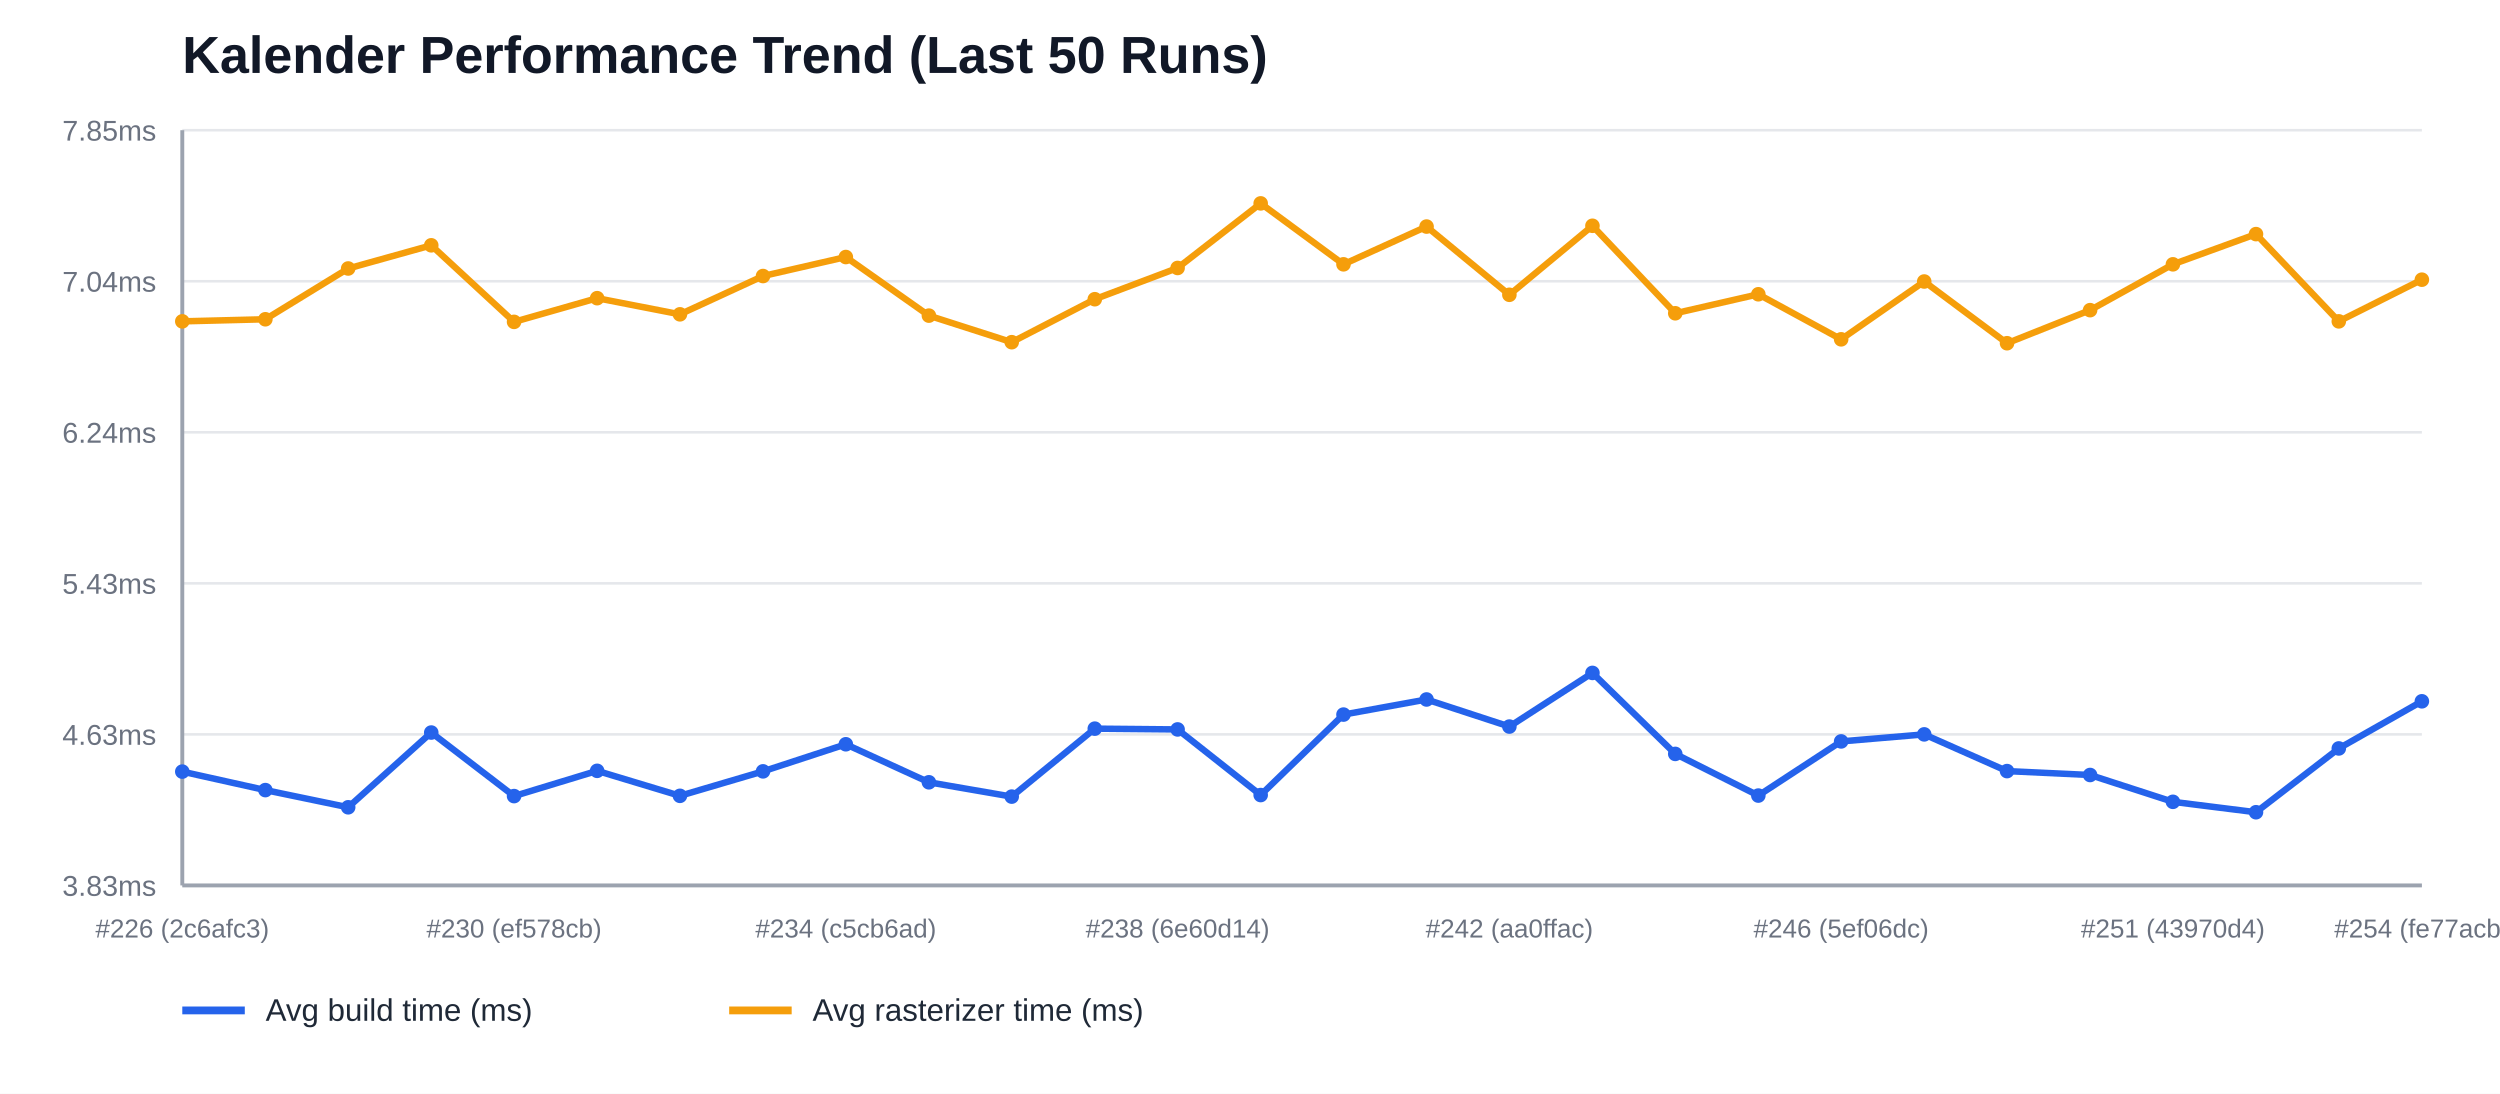
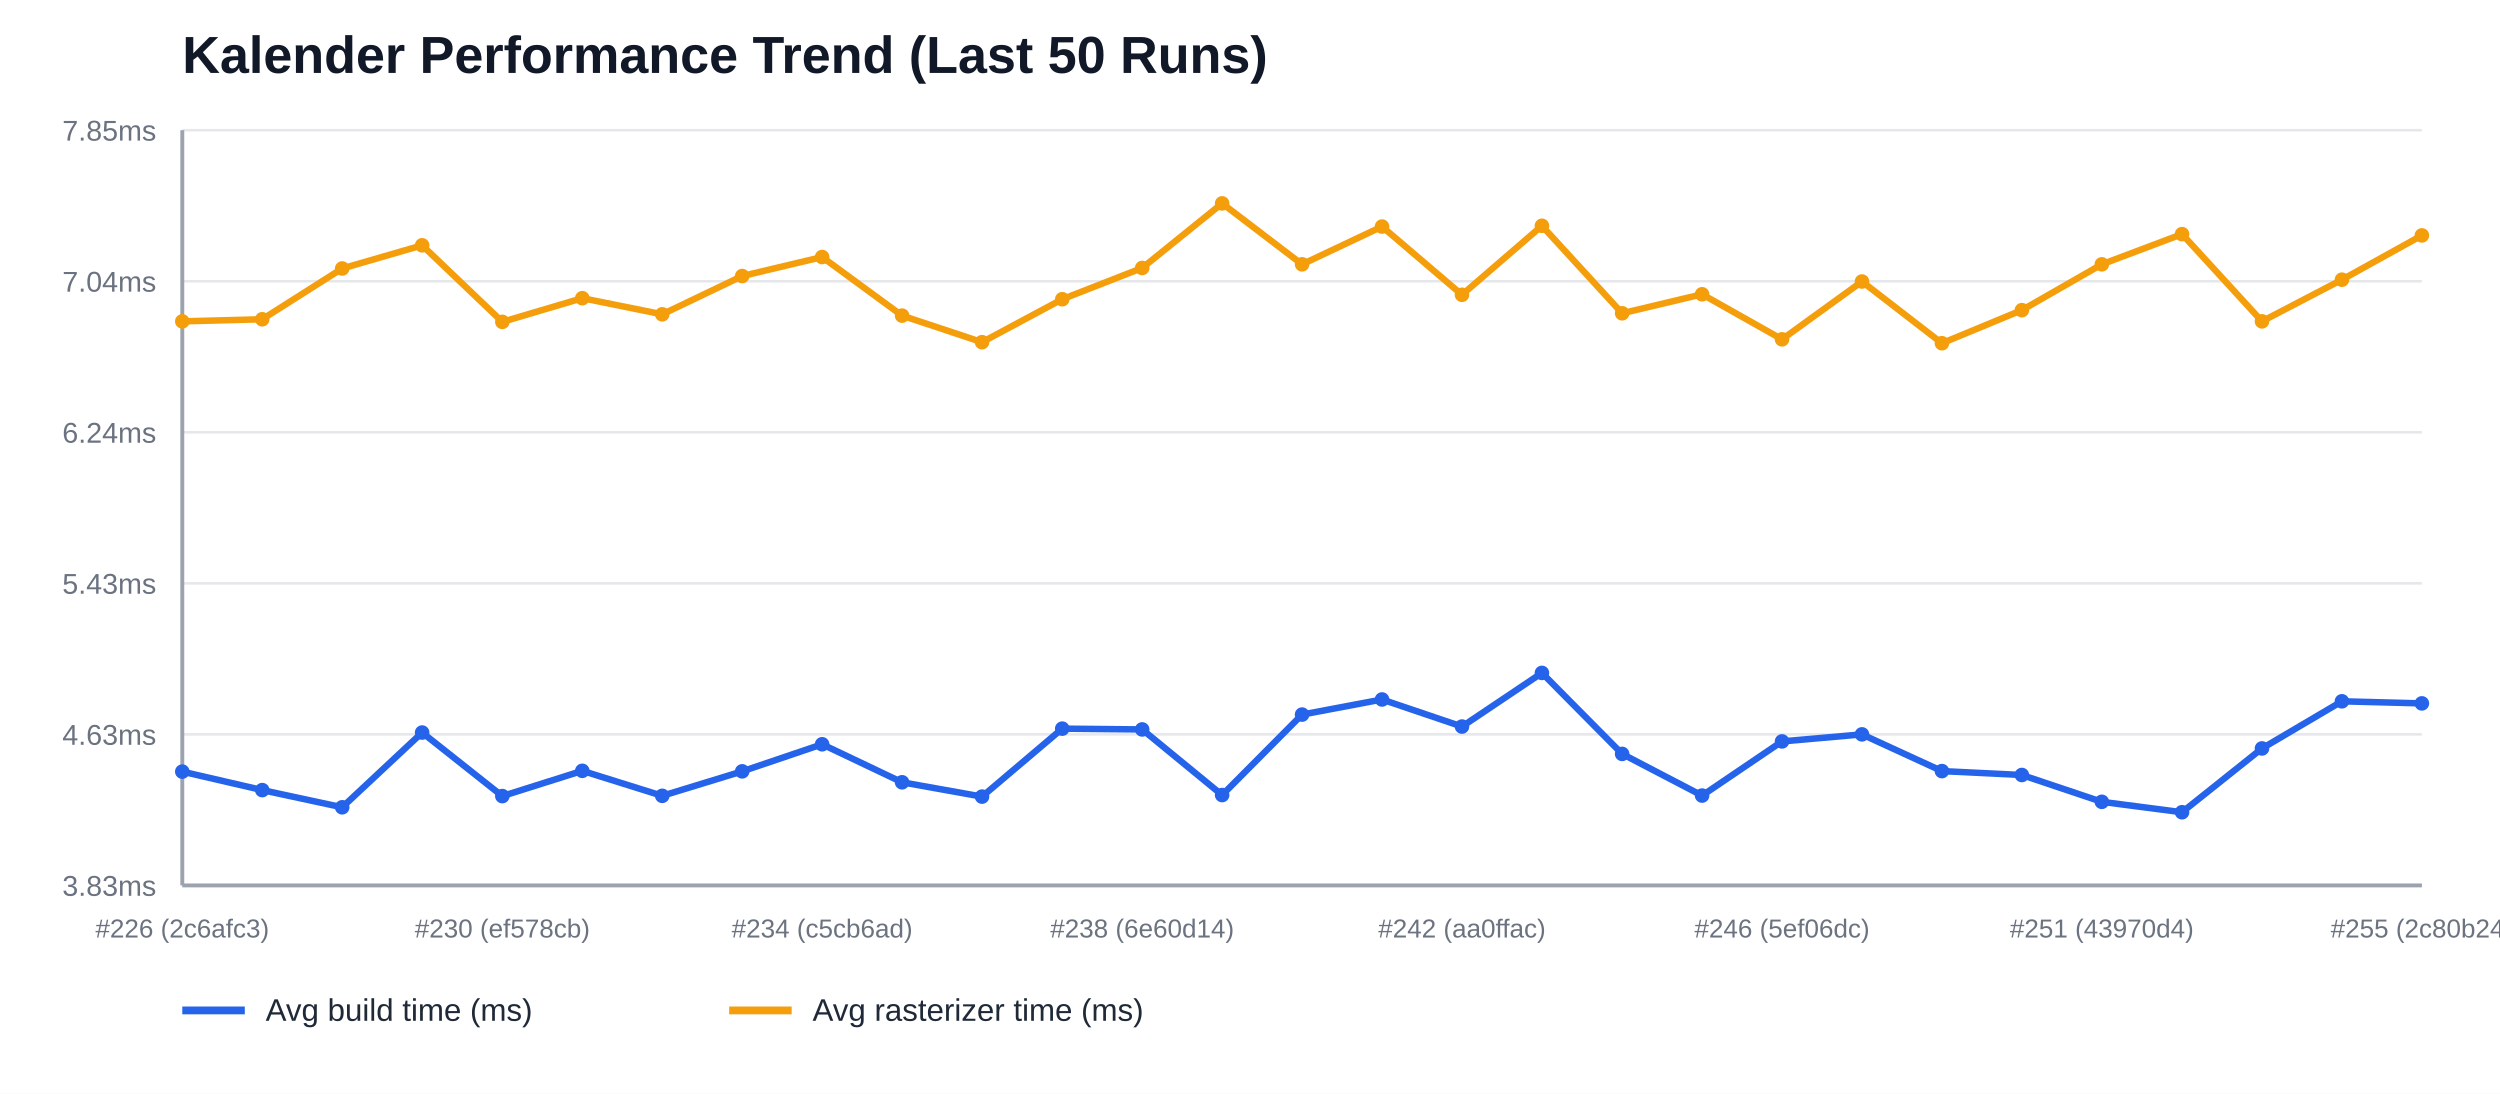
<svg xmlns="http://www.w3.org/2000/svg" width="960" height="420" viewBox="0 0 960 420">
  <rect width="100%" height="100%" fill="#ffffff" />
  <text x="70" y="28" font-family="Arial, sans-serif" font-size="20" font-weight="600" fill="#111827">Kalender Performance Trend (Last 50 Runs)</text>
  <line x1="70" y1="340.0" x2="930" y2="340.0" stroke="#e5e7eb" stroke-width="1" />
  <text x="60" y="344.0" text-anchor="end" font-family="Arial, sans-serif" font-size="11" fill="#6b7280">3.83ms</text>
  <line x1="70" y1="282.0" x2="930" y2="282.0" stroke="#e5e7eb" stroke-width="1" />
  <text x="60" y="286.0" text-anchor="end" font-family="Arial, sans-serif" font-size="11" fill="#6b7280">4.63ms</text>
  <line x1="70" y1="224.0" x2="930" y2="224.0" stroke="#e5e7eb" stroke-width="1" />
  <text x="60" y="228.0" text-anchor="end" font-family="Arial, sans-serif" font-size="11" fill="#6b7280">5.43ms</text>
  <line x1="70" y1="166.0" x2="930" y2="166.0" stroke="#e5e7eb" stroke-width="1" />
  <text x="60" y="170.0" text-anchor="end" font-family="Arial, sans-serif" font-size="11" fill="#6b7280">6.24ms</text>
  <line x1="70" y1="108.0" x2="930" y2="108.0" stroke="#e5e7eb" stroke-width="1" />
  <text x="60" y="112.0" text-anchor="end" font-family="Arial, sans-serif" font-size="11" fill="#6b7280">7.04ms</text>
  <line x1="70" y1="50.0" x2="930" y2="50.0" stroke="#e5e7eb" stroke-width="1" />
  <text x="60" y="54.0" text-anchor="end" font-family="Arial, sans-serif" font-size="11" fill="#6b7280">7.85ms</text>
  <line x1="70" y1="340" x2="930" y2="340" stroke="#9ca3af" stroke-width="1.5" />
  <line x1="70" y1="50" x2="70" y2="340" stroke="#9ca3af" stroke-width="1.5" />
-   <polyline points="70.0,296.3 101.9,303.4 133.7,310.0 165.6,281.3 197.4,305.7 229.3,296.0 261.1,305.6 293.0,296.2 324.8,285.8 356.7,300.4 388.5,305.9 420.4,279.8 452.2,280.1 484.1,305.3 515.9,274.4 547.8,268.6 579.6,279.0 611.5,258.4 643.3,289.5 675.2,305.5 707.0,284.7 738.9,282.0 770.7,296.1 802.6,297.6 834.4,307.9 866.3,311.9 898.1,287.4 930.0,269.3" fill="none" stroke="#2563eb" stroke-width="2.5" stroke-linecap="round" stroke-linejoin="round" />
+   <polyline points="70.0,296.3 100.7,303.4 131.4,310.0 162.1,281.3 192.9,305.7 223.6,296.0 254.3,305.6 285.0,296.2 315.7,285.8 346.4,300.4 377.1,305.9 407.9,279.8 438.6,280.1 469.3,305.3 500.0,274.4 530.7,268.6 561.4,279.0 592.1,258.4 622.9,289.5 653.6,305.5 684.3,284.7 715.0,282.0 745.7,296.1 776.4,297.6 807.1,307.9 837.9,311.9 868.6,287.4 899.3,269.3 930.0,270.1" fill="none" stroke="#2563eb" stroke-width="2.5" stroke-linecap="round" stroke-linejoin="round" />
  <circle cx="70.0" cy="296.3" r="2.8" fill="#2563eb" />
-   <circle cx="101.9" cy="303.4" r="2.8" fill="#2563eb" />
-   <circle cx="133.7" cy="310.0" r="2.8" fill="#2563eb" />
-   <circle cx="165.6" cy="281.3" r="2.8" fill="#2563eb" />
-   <circle cx="197.4" cy="305.7" r="2.8" fill="#2563eb" />
-   <circle cx="229.3" cy="296.0" r="2.8" fill="#2563eb" />
-   <circle cx="261.1" cy="305.6" r="2.8" fill="#2563eb" />
-   <circle cx="293.0" cy="296.2" r="2.8" fill="#2563eb" />
-   <circle cx="324.8" cy="285.8" r="2.8" fill="#2563eb" />
-   <circle cx="356.7" cy="300.4" r="2.8" fill="#2563eb" />
-   <circle cx="388.5" cy="305.9" r="2.8" fill="#2563eb" />
-   <circle cx="420.4" cy="279.8" r="2.8" fill="#2563eb" />
-   <circle cx="452.2" cy="280.1" r="2.8" fill="#2563eb" />
-   <circle cx="484.1" cy="305.3" r="2.8" fill="#2563eb" />
-   <circle cx="515.9" cy="274.4" r="2.8" fill="#2563eb" />
-   <circle cx="547.8" cy="268.6" r="2.8" fill="#2563eb" />
-   <circle cx="579.6" cy="279.0" r="2.8" fill="#2563eb" />
-   <circle cx="611.5" cy="258.4" r="2.8" fill="#2563eb" />
-   <circle cx="643.3" cy="289.5" r="2.8" fill="#2563eb" />
-   <circle cx="675.2" cy="305.5" r="2.8" fill="#2563eb" />
-   <circle cx="707.0" cy="284.7" r="2.8" fill="#2563eb" />
-   <circle cx="738.9" cy="282.0" r="2.8" fill="#2563eb" />
-   <circle cx="770.7" cy="296.1" r="2.8" fill="#2563eb" />
-   <circle cx="802.6" cy="297.6" r="2.8" fill="#2563eb" />
-   <circle cx="834.4" cy="307.9" r="2.8" fill="#2563eb" />
-   <circle cx="866.3" cy="311.9" r="2.8" fill="#2563eb" />
-   <circle cx="898.1" cy="287.4" r="2.8" fill="#2563eb" />
-   <circle cx="930.0" cy="269.3" r="2.8" fill="#2563eb" />
-   <polyline points="70.0,123.4 101.9,122.6 133.7,103.1 165.6,94.2 197.4,123.6 229.3,114.5 261.1,120.7 293.0,106.0 324.8,98.7 356.7,121.2 388.5,131.4 420.4,114.9 452.2,102.9 484.1,78.1 515.9,101.5 547.8,87.0 579.6,113.2 611.5,86.7 643.3,120.3 675.2,113.0 707.0,130.3 738.9,108.1 770.7,131.8 802.6,119.1 834.4,101.5 866.3,89.9 898.1,123.4 930.0,107.4" fill="none" stroke="#f59e0b" stroke-width="2.5" stroke-linecap="round" stroke-linejoin="round" />
+   <circle cx="100.7" cy="303.4" r="2.8" fill="#2563eb" />
+   <circle cx="131.4" cy="310.0" r="2.8" fill="#2563eb" />
+   <circle cx="162.1" cy="281.3" r="2.8" fill="#2563eb" />
+   <circle cx="192.9" cy="305.7" r="2.8" fill="#2563eb" />
+   <circle cx="223.6" cy="296.0" r="2.8" fill="#2563eb" />
+   <circle cx="254.3" cy="305.6" r="2.8" fill="#2563eb" />
+   <circle cx="285.0" cy="296.2" r="2.8" fill="#2563eb" />
+   <circle cx="315.7" cy="285.8" r="2.8" fill="#2563eb" />
+   <circle cx="346.4" cy="300.4" r="2.8" fill="#2563eb" />
+   <circle cx="377.1" cy="305.9" r="2.8" fill="#2563eb" />
+   <circle cx="407.9" cy="279.8" r="2.8" fill="#2563eb" />
+   <circle cx="438.6" cy="280.1" r="2.8" fill="#2563eb" />
+   <circle cx="469.3" cy="305.3" r="2.8" fill="#2563eb" />
+   <circle cx="500.0" cy="274.4" r="2.8" fill="#2563eb" />
+   <circle cx="530.7" cy="268.6" r="2.8" fill="#2563eb" />
+   <circle cx="561.4" cy="279.0" r="2.8" fill="#2563eb" />
+   <circle cx="592.1" cy="258.4" r="2.8" fill="#2563eb" />
+   <circle cx="622.9" cy="289.5" r="2.8" fill="#2563eb" />
+   <circle cx="653.6" cy="305.5" r="2.8" fill="#2563eb" />
+   <circle cx="684.3" cy="284.7" r="2.8" fill="#2563eb" />
+   <circle cx="715.0" cy="282.0" r="2.8" fill="#2563eb" />
+   <circle cx="745.7" cy="296.1" r="2.8" fill="#2563eb" />
+   <circle cx="776.4" cy="297.6" r="2.8" fill="#2563eb" />
+   <circle cx="807.1" cy="307.9" r="2.8" fill="#2563eb" />
+   <circle cx="837.9" cy="311.9" r="2.8" fill="#2563eb" />
+   <circle cx="868.6" cy="287.4" r="2.8" fill="#2563eb" />
+   <circle cx="899.3" cy="269.3" r="2.8" fill="#2563eb" />
+   <circle cx="930.0" cy="270.1" r="2.8" fill="#2563eb" />
+   <polyline points="70.0,123.4 100.7,122.6 131.4,103.1 162.1,94.2 192.9,123.6 223.6,114.5 254.3,120.7 285.0,106.0 315.7,98.7 346.4,121.2 377.1,131.4 407.9,114.9 438.6,102.9 469.3,78.1 500.0,101.5 530.7,87.0 561.4,113.2 592.1,86.7 622.9,120.3 653.6,113.0 684.3,130.3 715.0,108.1 745.7,131.8 776.4,119.1 807.1,101.5 837.9,89.9 868.6,123.4 899.3,107.4 930.0,90.4" fill="none" stroke="#f59e0b" stroke-width="2.5" stroke-linecap="round" stroke-linejoin="round" />
  <circle cx="70.0" cy="123.4" r="2.8" fill="#f59e0b" />
-   <circle cx="101.9" cy="122.6" r="2.8" fill="#f59e0b" />
-   <circle cx="133.7" cy="103.1" r="2.8" fill="#f59e0b" />
-   <circle cx="165.6" cy="94.2" r="2.8" fill="#f59e0b" />
-   <circle cx="197.4" cy="123.6" r="2.8" fill="#f59e0b" />
-   <circle cx="229.3" cy="114.5" r="2.8" fill="#f59e0b" />
-   <circle cx="261.1" cy="120.7" r="2.8" fill="#f59e0b" />
-   <circle cx="293.0" cy="106.0" r="2.8" fill="#f59e0b" />
-   <circle cx="324.8" cy="98.7" r="2.8" fill="#f59e0b" />
-   <circle cx="356.7" cy="121.2" r="2.8" fill="#f59e0b" />
-   <circle cx="388.5" cy="131.4" r="2.8" fill="#f59e0b" />
-   <circle cx="420.4" cy="114.9" r="2.8" fill="#f59e0b" />
-   <circle cx="452.2" cy="102.9" r="2.8" fill="#f59e0b" />
-   <circle cx="484.1" cy="78.1" r="2.8" fill="#f59e0b" />
-   <circle cx="515.9" cy="101.5" r="2.8" fill="#f59e0b" />
-   <circle cx="547.8" cy="87.0" r="2.8" fill="#f59e0b" />
-   <circle cx="579.6" cy="113.2" r="2.8" fill="#f59e0b" />
-   <circle cx="611.5" cy="86.7" r="2.8" fill="#f59e0b" />
-   <circle cx="643.3" cy="120.3" r="2.8" fill="#f59e0b" />
-   <circle cx="675.2" cy="113.0" r="2.8" fill="#f59e0b" />
-   <circle cx="707.0" cy="130.3" r="2.8" fill="#f59e0b" />
-   <circle cx="738.9" cy="108.1" r="2.8" fill="#f59e0b" />
-   <circle cx="770.7" cy="131.8" r="2.8" fill="#f59e0b" />
-   <circle cx="802.6" cy="119.1" r="2.8" fill="#f59e0b" />
-   <circle cx="834.4" cy="101.5" r="2.8" fill="#f59e0b" />
-   <circle cx="866.3" cy="89.9" r="2.8" fill="#f59e0b" />
-   <circle cx="898.1" cy="123.4" r="2.8" fill="#f59e0b" />
-   <circle cx="930.0" cy="107.4" r="2.8" fill="#f59e0b" />
+   <circle cx="100.7" cy="122.6" r="2.8" fill="#f59e0b" />
+   <circle cx="131.4" cy="103.1" r="2.8" fill="#f59e0b" />
+   <circle cx="162.1" cy="94.2" r="2.8" fill="#f59e0b" />
+   <circle cx="192.9" cy="123.6" r="2.8" fill="#f59e0b" />
+   <circle cx="223.6" cy="114.5" r="2.8" fill="#f59e0b" />
+   <circle cx="254.3" cy="120.7" r="2.8" fill="#f59e0b" />
+   <circle cx="285.0" cy="106.0" r="2.8" fill="#f59e0b" />
+   <circle cx="315.7" cy="98.7" r="2.8" fill="#f59e0b" />
+   <circle cx="346.4" cy="121.2" r="2.8" fill="#f59e0b" />
+   <circle cx="377.1" cy="131.4" r="2.8" fill="#f59e0b" />
+   <circle cx="407.9" cy="114.9" r="2.8" fill="#f59e0b" />
+   <circle cx="438.6" cy="102.9" r="2.8" fill="#f59e0b" />
+   <circle cx="469.3" cy="78.1" r="2.8" fill="#f59e0b" />
+   <circle cx="500.0" cy="101.5" r="2.8" fill="#f59e0b" />
+   <circle cx="530.7" cy="87.0" r="2.8" fill="#f59e0b" />
+   <circle cx="561.4" cy="113.2" r="2.8" fill="#f59e0b" />
+   <circle cx="592.1" cy="86.7" r="2.8" fill="#f59e0b" />
+   <circle cx="622.9" cy="120.3" r="2.8" fill="#f59e0b" />
+   <circle cx="653.6" cy="113.0" r="2.8" fill="#f59e0b" />
+   <circle cx="684.3" cy="130.3" r="2.8" fill="#f59e0b" />
+   <circle cx="715.0" cy="108.1" r="2.8" fill="#f59e0b" />
+   <circle cx="745.7" cy="131.8" r="2.8" fill="#f59e0b" />
+   <circle cx="776.4" cy="119.1" r="2.8" fill="#f59e0b" />
+   <circle cx="807.1" cy="101.5" r="2.8" fill="#f59e0b" />
+   <circle cx="837.9" cy="89.9" r="2.8" fill="#f59e0b" />
+   <circle cx="868.6" cy="123.4" r="2.8" fill="#f59e0b" />
+   <circle cx="899.3" cy="107.4" r="2.8" fill="#f59e0b" />
+   <circle cx="930.0" cy="90.4" r="2.8" fill="#f59e0b" />
  <text x="70.0" y="360" text-anchor="middle" font-family="Arial, sans-serif" font-size="10" fill="#6b7280">#226 (2c6afc3)</text>
-   <text x="197.4" y="360" text-anchor="middle" font-family="Arial, sans-serif" font-size="10" fill="#6b7280">#230 (ef578cb)</text>
-   <text x="324.8" y="360" text-anchor="middle" font-family="Arial, sans-serif" font-size="10" fill="#6b7280">#234 (c5cb6ad)</text>
-   <text x="452.2" y="360" text-anchor="middle" font-family="Arial, sans-serif" font-size="10" fill="#6b7280">#238 (6e60d14)</text>
-   <text x="579.6" y="360" text-anchor="middle" font-family="Arial, sans-serif" font-size="10" fill="#6b7280">#242 (aa0ffac)</text>
-   <text x="707.0" y="360" text-anchor="middle" font-family="Arial, sans-serif" font-size="10" fill="#6b7280">#246 (5ef06dc)</text>
-   <text x="834.4" y="360" text-anchor="middle" font-family="Arial, sans-serif" font-size="10" fill="#6b7280">#251 (43970d4)</text>
-   <text x="930.0" y="360" text-anchor="middle" font-family="Arial, sans-serif" font-size="10" fill="#6b7280">#254 (fe77acb)</text>
+   <text x="192.9" y="360" text-anchor="middle" font-family="Arial, sans-serif" font-size="10" fill="#6b7280">#230 (ef578cb)</text>
+   <text x="315.7" y="360" text-anchor="middle" font-family="Arial, sans-serif" font-size="10" fill="#6b7280">#234 (c5cb6ad)</text>
+   <text x="438.6" y="360" text-anchor="middle" font-family="Arial, sans-serif" font-size="10" fill="#6b7280">#238 (6e60d14)</text>
+   <text x="561.4" y="360" text-anchor="middle" font-family="Arial, sans-serif" font-size="10" fill="#6b7280">#242 (aa0ffac)</text>
+   <text x="684.3" y="360" text-anchor="middle" font-family="Arial, sans-serif" font-size="10" fill="#6b7280">#246 (5ef06dc)</text>
+   <text x="807.1" y="360" text-anchor="middle" font-family="Arial, sans-serif" font-size="10" fill="#6b7280">#251 (43970d4)</text>
+   <text x="930.0" y="360" text-anchor="middle" font-family="Arial, sans-serif" font-size="10" fill="#6b7280">#255 (2c80b24)</text>
  <line x1="70" y1="388" x2="94" y2="388" stroke="#2563eb" stroke-width="3" />
  <text x="102" y="392" font-family="Arial, sans-serif" font-size="12" fill="#1f2937">Avg build time (ms)</text>
  <line x1="280" y1="388" x2="304" y2="388" stroke="#f59e0b" stroke-width="3" />
  <text x="312" y="392" font-family="Arial, sans-serif" font-size="12" fill="#1f2937">Avg rasterizer time (ms)</text>
</svg>
